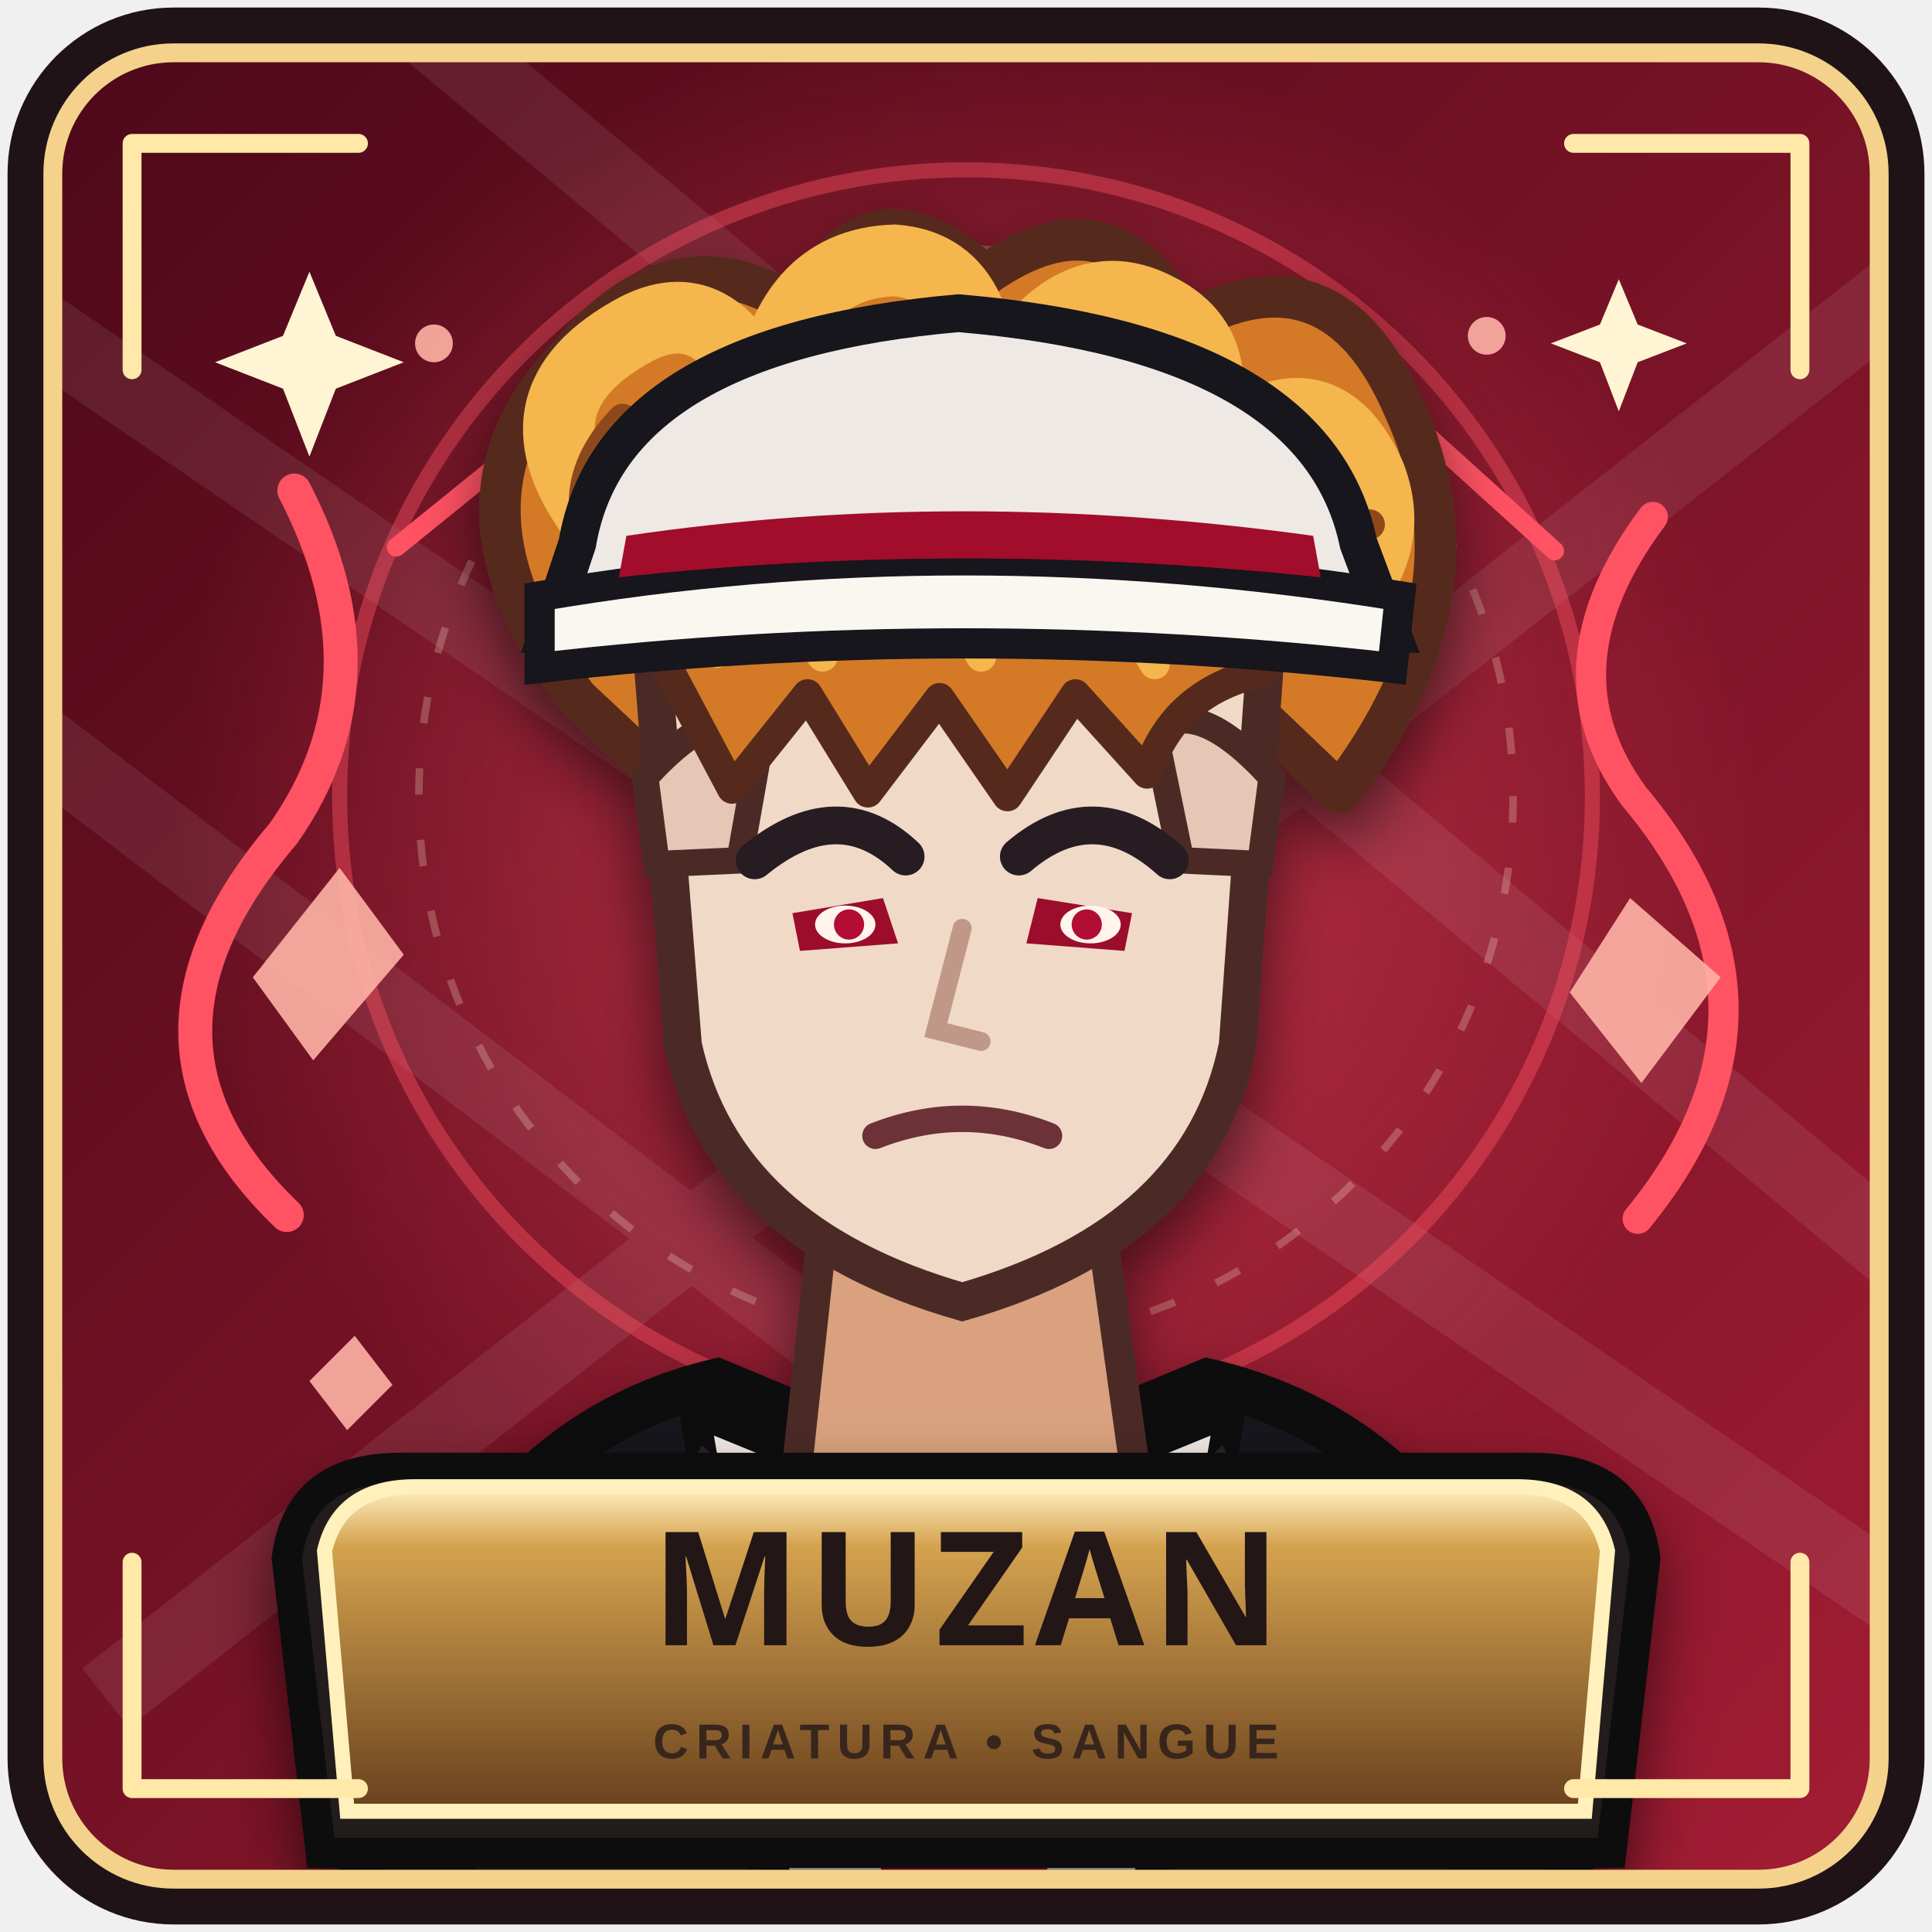
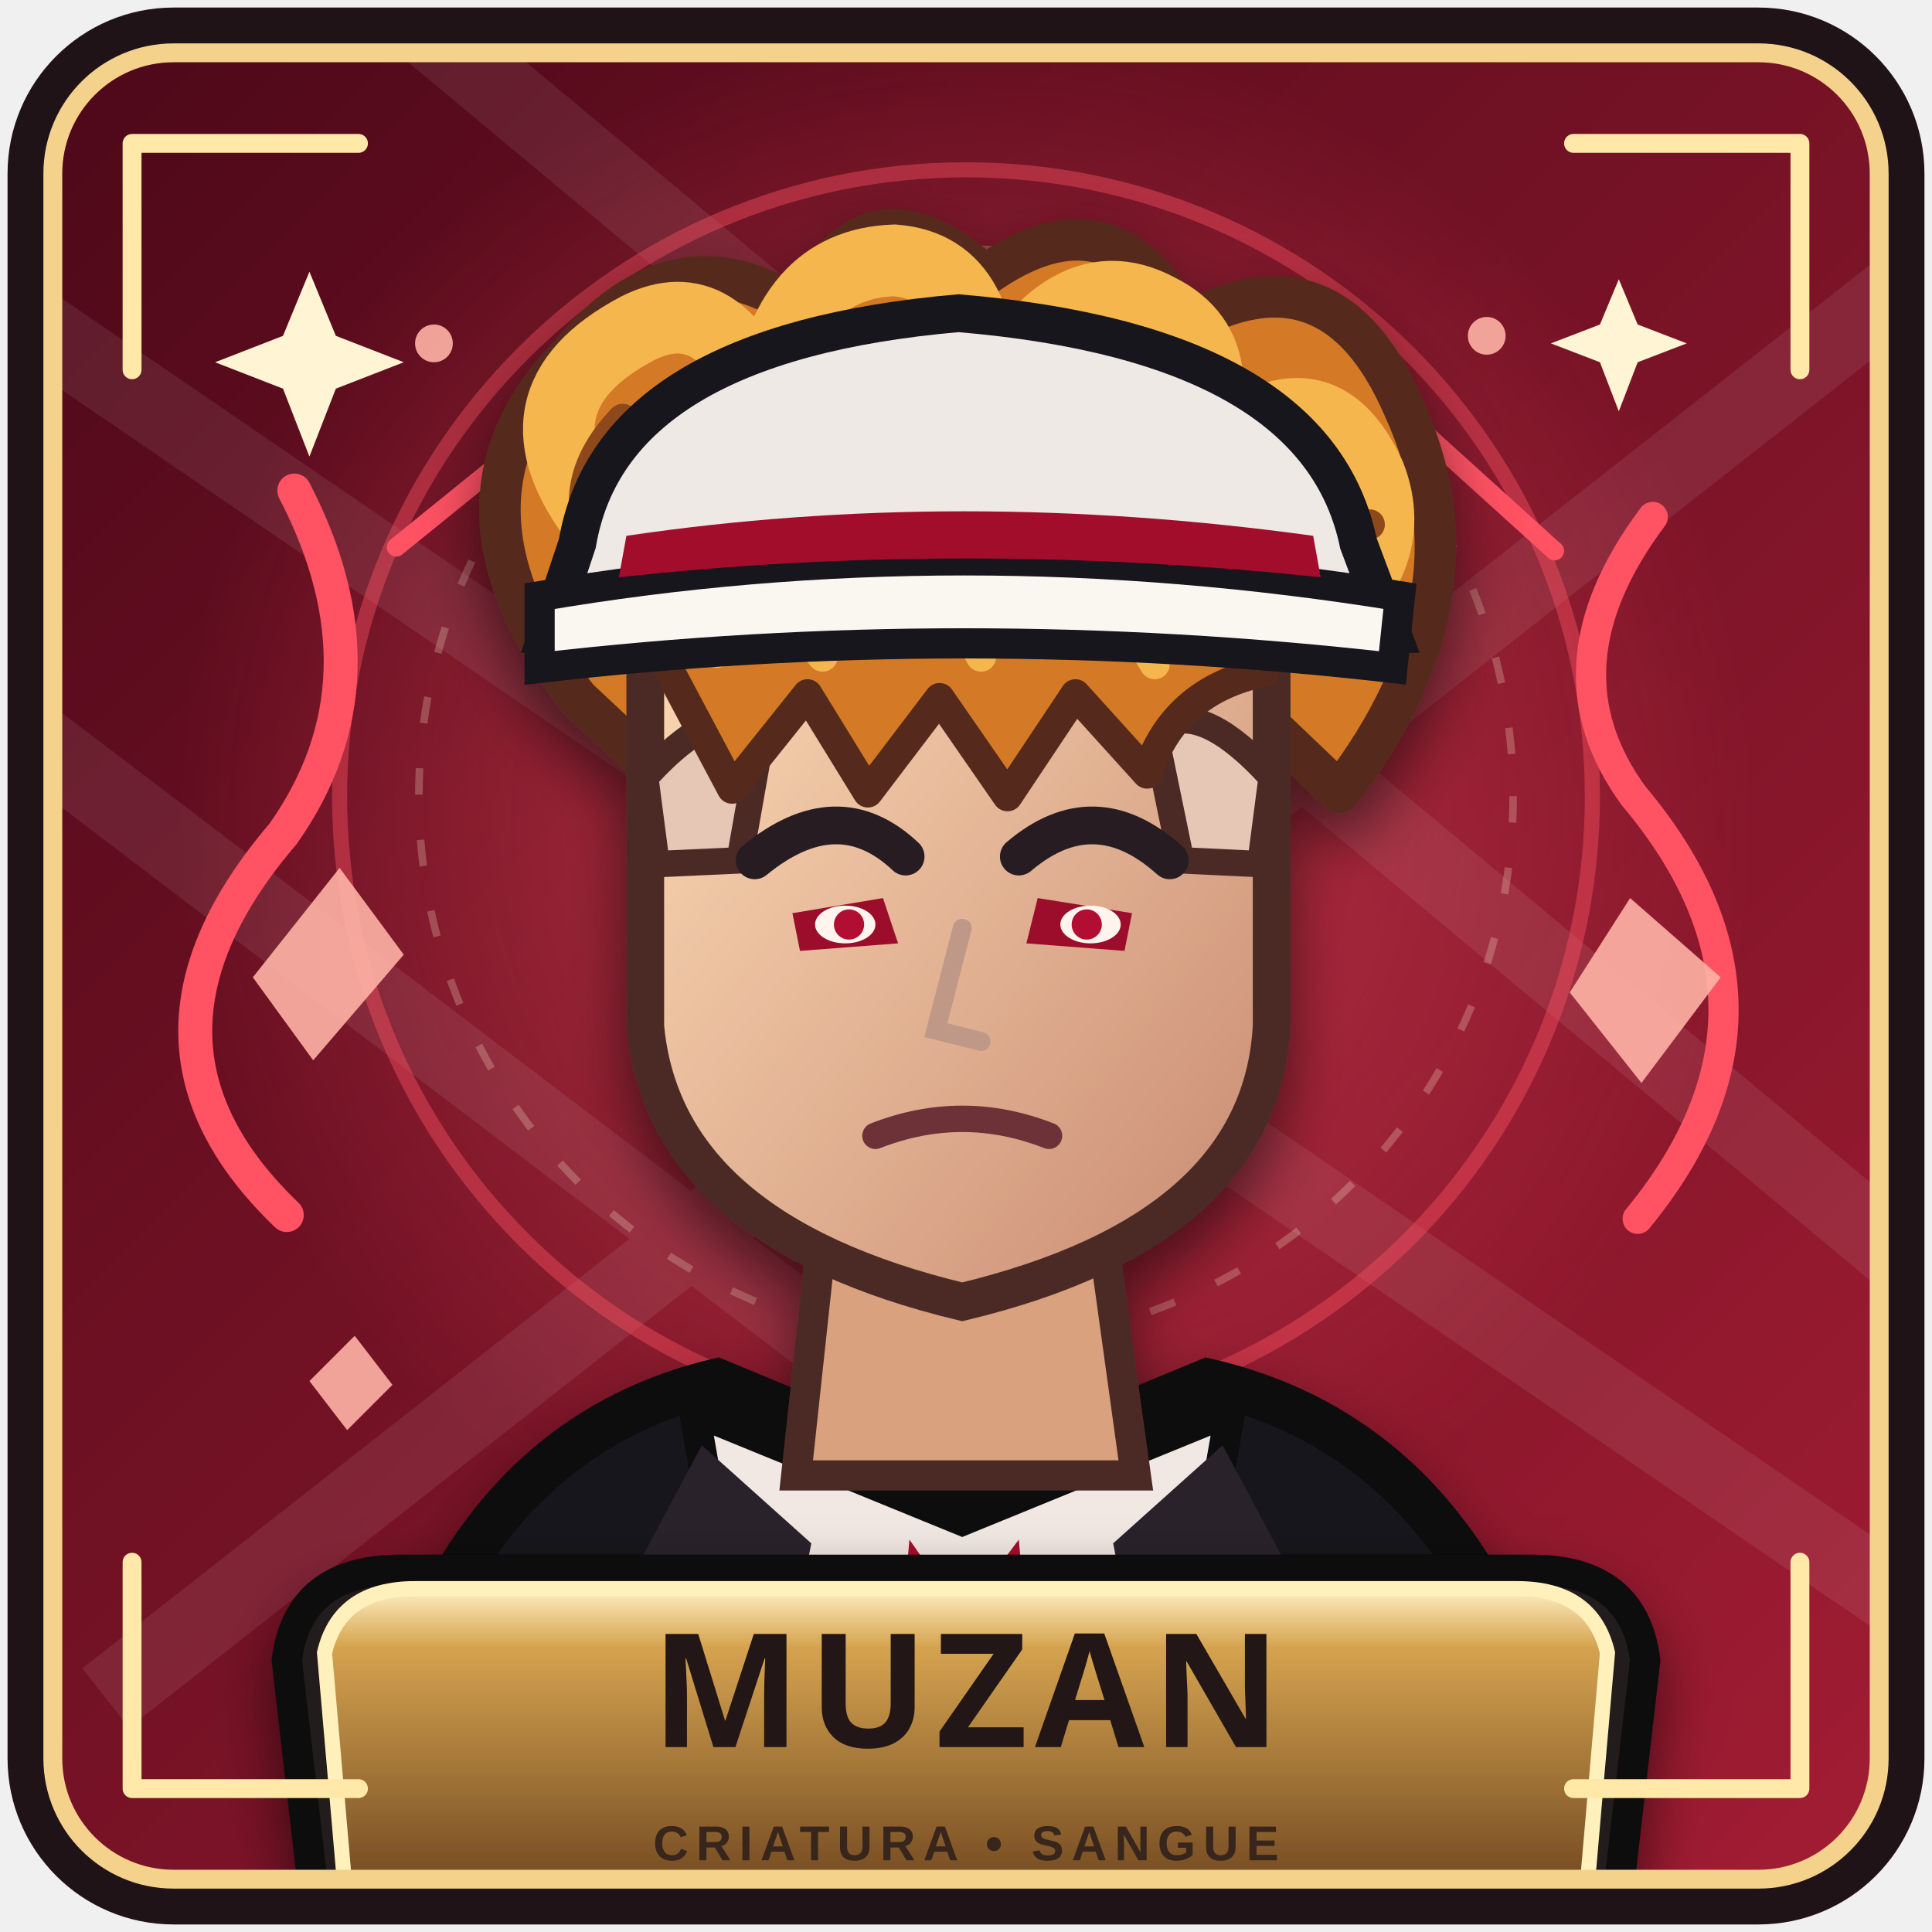
<svg xmlns="http://www.w3.org/2000/svg" width="512" height="512" viewBox="0 0 512 512" role="img" aria-labelledby="title desc">
  <defs>
    <linearGradient id="bg" x1="0" y1="0" x2="1" y2="1">
      <stop stop-color="#4a0818" />
      <stop offset="1" stop-color="#a51d34" />
    </linearGradient>
    <radialGradient id="halo">
      <stop stop-color="#ff5263" stop-opacity=".55" />
      <stop offset="1" stop-color="#ff5263" stop-opacity="0" />
    </radialGradient>
    <linearGradient id="plaque" x1="0" y1="0" x2="0" y2="1">
      <stop stop-color="#fff0c3" />
      <stop offset=".18" stop-color="#d5a34f" />
      <stop offset="1" stop-color="#68401d" />
    </linearGradient>
    <linearGradient id="skin" x1="0" y1="0" x2="1" y2="1">
      <stop stop-color="#ffe0bb" />
      <stop offset="1" stop-color="#c88970" />
    </linearGradient>
    <pattern id="check" width="40" height="40" patternUnits="userSpaceOnUse">
      <rect width="40" height="40" fill="#d7eee0" />
      <rect width="20" height="20" fill="#174e49" />
      <rect x="20" y="20" width="20" height="20" fill="#174e49" />
    </pattern>
    <filter id="shadow" x="-30%" y="-30%" width="160%" height="170%">
      <feGaussianBlur in="SourceAlpha" stdDeviation="8" />
      <feOffset dy="8" />
      <feComponentTransfer>
        <feFuncA type="linear" slope=".55" />
      </feComponentTransfer>
      <feMerge>
        <feMergeNode />
        <feMergeNode in="SourceGraphic" />
      </feMerge>
    </filter>
    <clipPath id="clip">
      <rect x="15" y="15" width="482" height="482" rx="32" />
    </clipPath>
  </defs>
  <g clip-path="url(#clip)">
    <rect width="512" height="512" fill="url(#bg)" />
    <circle cx="256" cy="217" r="210" fill="url(#halo)" />
    <path d="M0 80 L512 430 M-25 170 L425 512 M80 -20 L512 340 M512 70 L28 450" stroke="#fff" stroke-opacity=".08" stroke-width="20" />
    <circle cx="256" cy="211" r="166" fill="none" stroke="#ff5263" stroke-width="4" stroke-opacity=".42" />
    <circle cx="256" cy="211" r="145" fill="none" stroke="#fff2d0" stroke-width="2" stroke-opacity=".24" stroke-dasharray="7 12" />
    <g fill="none" stroke="#ff5263" stroke-linecap="round">
      <path d="M76 322 Q28 276 75 221 Q104 180 78 130" stroke-width="9" />
      <path d="M434 323 Q480 267 433 211 Q408 177 438 137" stroke-width="8" />
      <path d="M105 145 L147 111 L179 121" stroke-width="5" />
      <path d="M412 146 L370 108 L341 121" stroke-width="5" />
    </g>
    <g fill="#ffb2a5" opacity=".9">
      <path d="M67 259 l23 -29 17 23 -24 28Z" />
      <path d="M432 238 l24 21 -21 28 -19 -24Z" />
      <circle cx="115" cy="91" r="5" />
      <circle cx="394" cy="89" r="5" />
      <path d="M82 366 l12 -12 10 13 -12 12Z" />
    </g>
    <g filter="url(#shadow)">
      <path d="M94 512 Q106 386 190 366 L255 393 L320 366 Q406 386 418 512Z" fill="#15131a" stroke="#07070a" stroke-width="12" />
      <path d="M184 374 L255 403 L326 374 L302 512 L208 512Z" fill="#f1e8e3" stroke="#09090e" stroke-width="8" />
      <path d="M241 408 L255 428 L270 408 L279 512 L232 512Z" fill="#a80f2c" />
      <path d="M186 383 L215 409 L195 512 L117 512Z" fill="#29212a" />
      <path d="M324 383 L295 409 L315 512 L393 512Z" fill="#29212a" />
      <path d="M218 326 L292 326 L301 391 L211 391Z" fill="#d9a17e" stroke="#4b2b27" stroke-width="8" />
      <path d="M153 185 Q113 133 151 94 Q179 60 212 82 Q230 45 261 73 Q295 49 314 86 Q353 64 372 108 Q395 158 355 210 L333 189 L306 216 L274 188 L245 217 L215 187 L185 215Z" fill="#d47a28" stroke="#542b1d" stroke-width="11" stroke-linejoin="round" />
      <path d="M159 139 Q133 106 169 87 Q191 76 203 108 Q208 70 237 69 Q263 71 260 112 Q281 68 307 82 Q331 94 311 131 Q347 91 363 126 Q372 149 346 168" fill="none" stroke="#f5b64d" stroke-width="19" stroke-linecap="round" />
      <path d="M166 158 Q144 133 165 111 M195 150 Q180 119 202 96 M230 145 Q220 112 241 89 M270 145 Q260 111 283 97 M311 151 Q307 122 331 112 M345 164 Q352 143 363 139" fill="none" stroke="#8d481f" stroke-width="8" stroke-linecap="round" />
-       <path d="M171 151 Q254 113 337 151 L328 277 Q318 327 255 345 Q192 327 181 277Z" fill="#f1d9c8" stroke="#4b2b27" stroke-width="10" />
+       <path d="M171 151 Q254 113 337 151 L337 272 Q334 326 255 345 Q176 326 171 272Z" fill="url(#skin)" stroke="#4b2b27" stroke-width="10" />
      <path d="M171 206 Q191 184 202 194 L196 228 L174 229Z M337 206 Q317 184 306 194 L313 228 L334 229Z" fill="#e6c7b6" stroke="#4b2b27" stroke-width="7" />
      <path d="M177 177 Q195 151 218 166 Q231 143 251 164 Q269 139 290 164 Q314 148 335 178 Q311 183 304 205 L285 184 L267 211 L249 185 L230 210 L214 184 L194 209Z" fill="#d47a28" stroke="#542b1d" stroke-width="8" stroke-linejoin="round" />
      <path d="M190 173 Q205 158 218 174 M234 169 Q249 154 260 174 M278 170 Q294 155 306 176" fill="none" stroke="#f5b64d" stroke-width="8" stroke-linecap="round" />
      <path d="M200 228 Q222 210 240 227" fill="none" stroke="#261b24" stroke-width="10" stroke-linecap="round" />
      <path d="M270 227 Q290 210 310 228" fill="none" stroke="#261b24" stroke-width="10" stroke-linecap="round" />
      <path d="M210 242 L234 238 L238 250 L212 252Z M275 238 L300 242 L298 252 L272 250Z" fill="#9b0e2c" />
      <ellipse cx="224" cy="245" rx="8" ry="5" fill="#fff4ee" />
      <ellipse cx="289" cy="245" rx="8" ry="5" fill="#fff4ee" />
      <circle cx="225" cy="245" r="4" fill="#b20f31" />
      <circle cx="288" cy="245" r="4" fill="#b20f31" />
      <path d="M255 246 L248 273 L260 276" fill="none" stroke="#bf9888" stroke-width="5" stroke-linecap="round" />
      <path d="M232 301 Q255 292 278 301" fill="none" stroke="#6c3038" stroke-width="7" stroke-linecap="round" />
      <path d="M153 144 Q162 91 254 83 Q349 91 360 144 L369 168 L145 168Z" fill="#eee9e5" stroke="#17121a" stroke-width="10" />
      <path d="M143 158 Q254 139 371 158 L369 177 Q255 164 143 177Z" fill="#faf6f0" stroke="#17121a" stroke-width="8" />
      <path d="M166 142 Q254 129 348 142 L350 153 Q255 143 164 153Z" fill="#a10d2c" />
    </g>
    <g fill="#fff4d3">
      <path d="M82 72 l7 17 18 7 -18 7 -7 18 -7 -18 -18 -7 18 -7Z" />
      <path d="M429 74 l5 12 13 5 -13 5 -5 13 -5 -13 -13 -5 13 -5Z" />
    </g>
-     <g transform="translate(256 423)" filter="url(#shadow)">
+     <g transform="translate(256 450)" filter="url(#shadow)">
      <path d="M-180 -10 Q-177 -34 -150 -34 H150 Q177 -34 180 -10 L171 68 H-171Z" fill="#211b1a" stroke="#09090d" stroke-width="8" />
      <path d="M-170 -12 Q-166 -29 -146 -29 H146 Q166 -29 170 -12 L164 57 H-164Z" fill="url(#plaque)" stroke="#fff0bc" stroke-width="4" />
      <text x="0" y="13" text-anchor="middle" fill="#241414" font-family="Arial Black, Impact, sans-serif" font-size="42" font-weight="900" letter-spacing="2">MUZAN</text>
      <text x="0" y="43" text-anchor="middle" fill="#39251e" font-family="Arial, sans-serif" font-size="13" font-weight="800" letter-spacing="2">CRIATURA • SANGUE</text>
    </g>
    <path d="M35 38 H95 M35 38 V98 M477 38 H417 M477 38 V98 M35 474 H95 M35 474 V414 M477 474 H417 M477 474 V414" fill="none" stroke="#ffe8a8" stroke-width="5" stroke-linecap="round" />
  </g>
  <rect x="8" y="8" width="496" height="496" rx="38" fill="none" stroke="#201318" stroke-width="12" />
  <rect x="14" y="14" width="484" height="484" rx="32" fill="none" stroke="#f4d28c" stroke-width="5" />
</svg>
